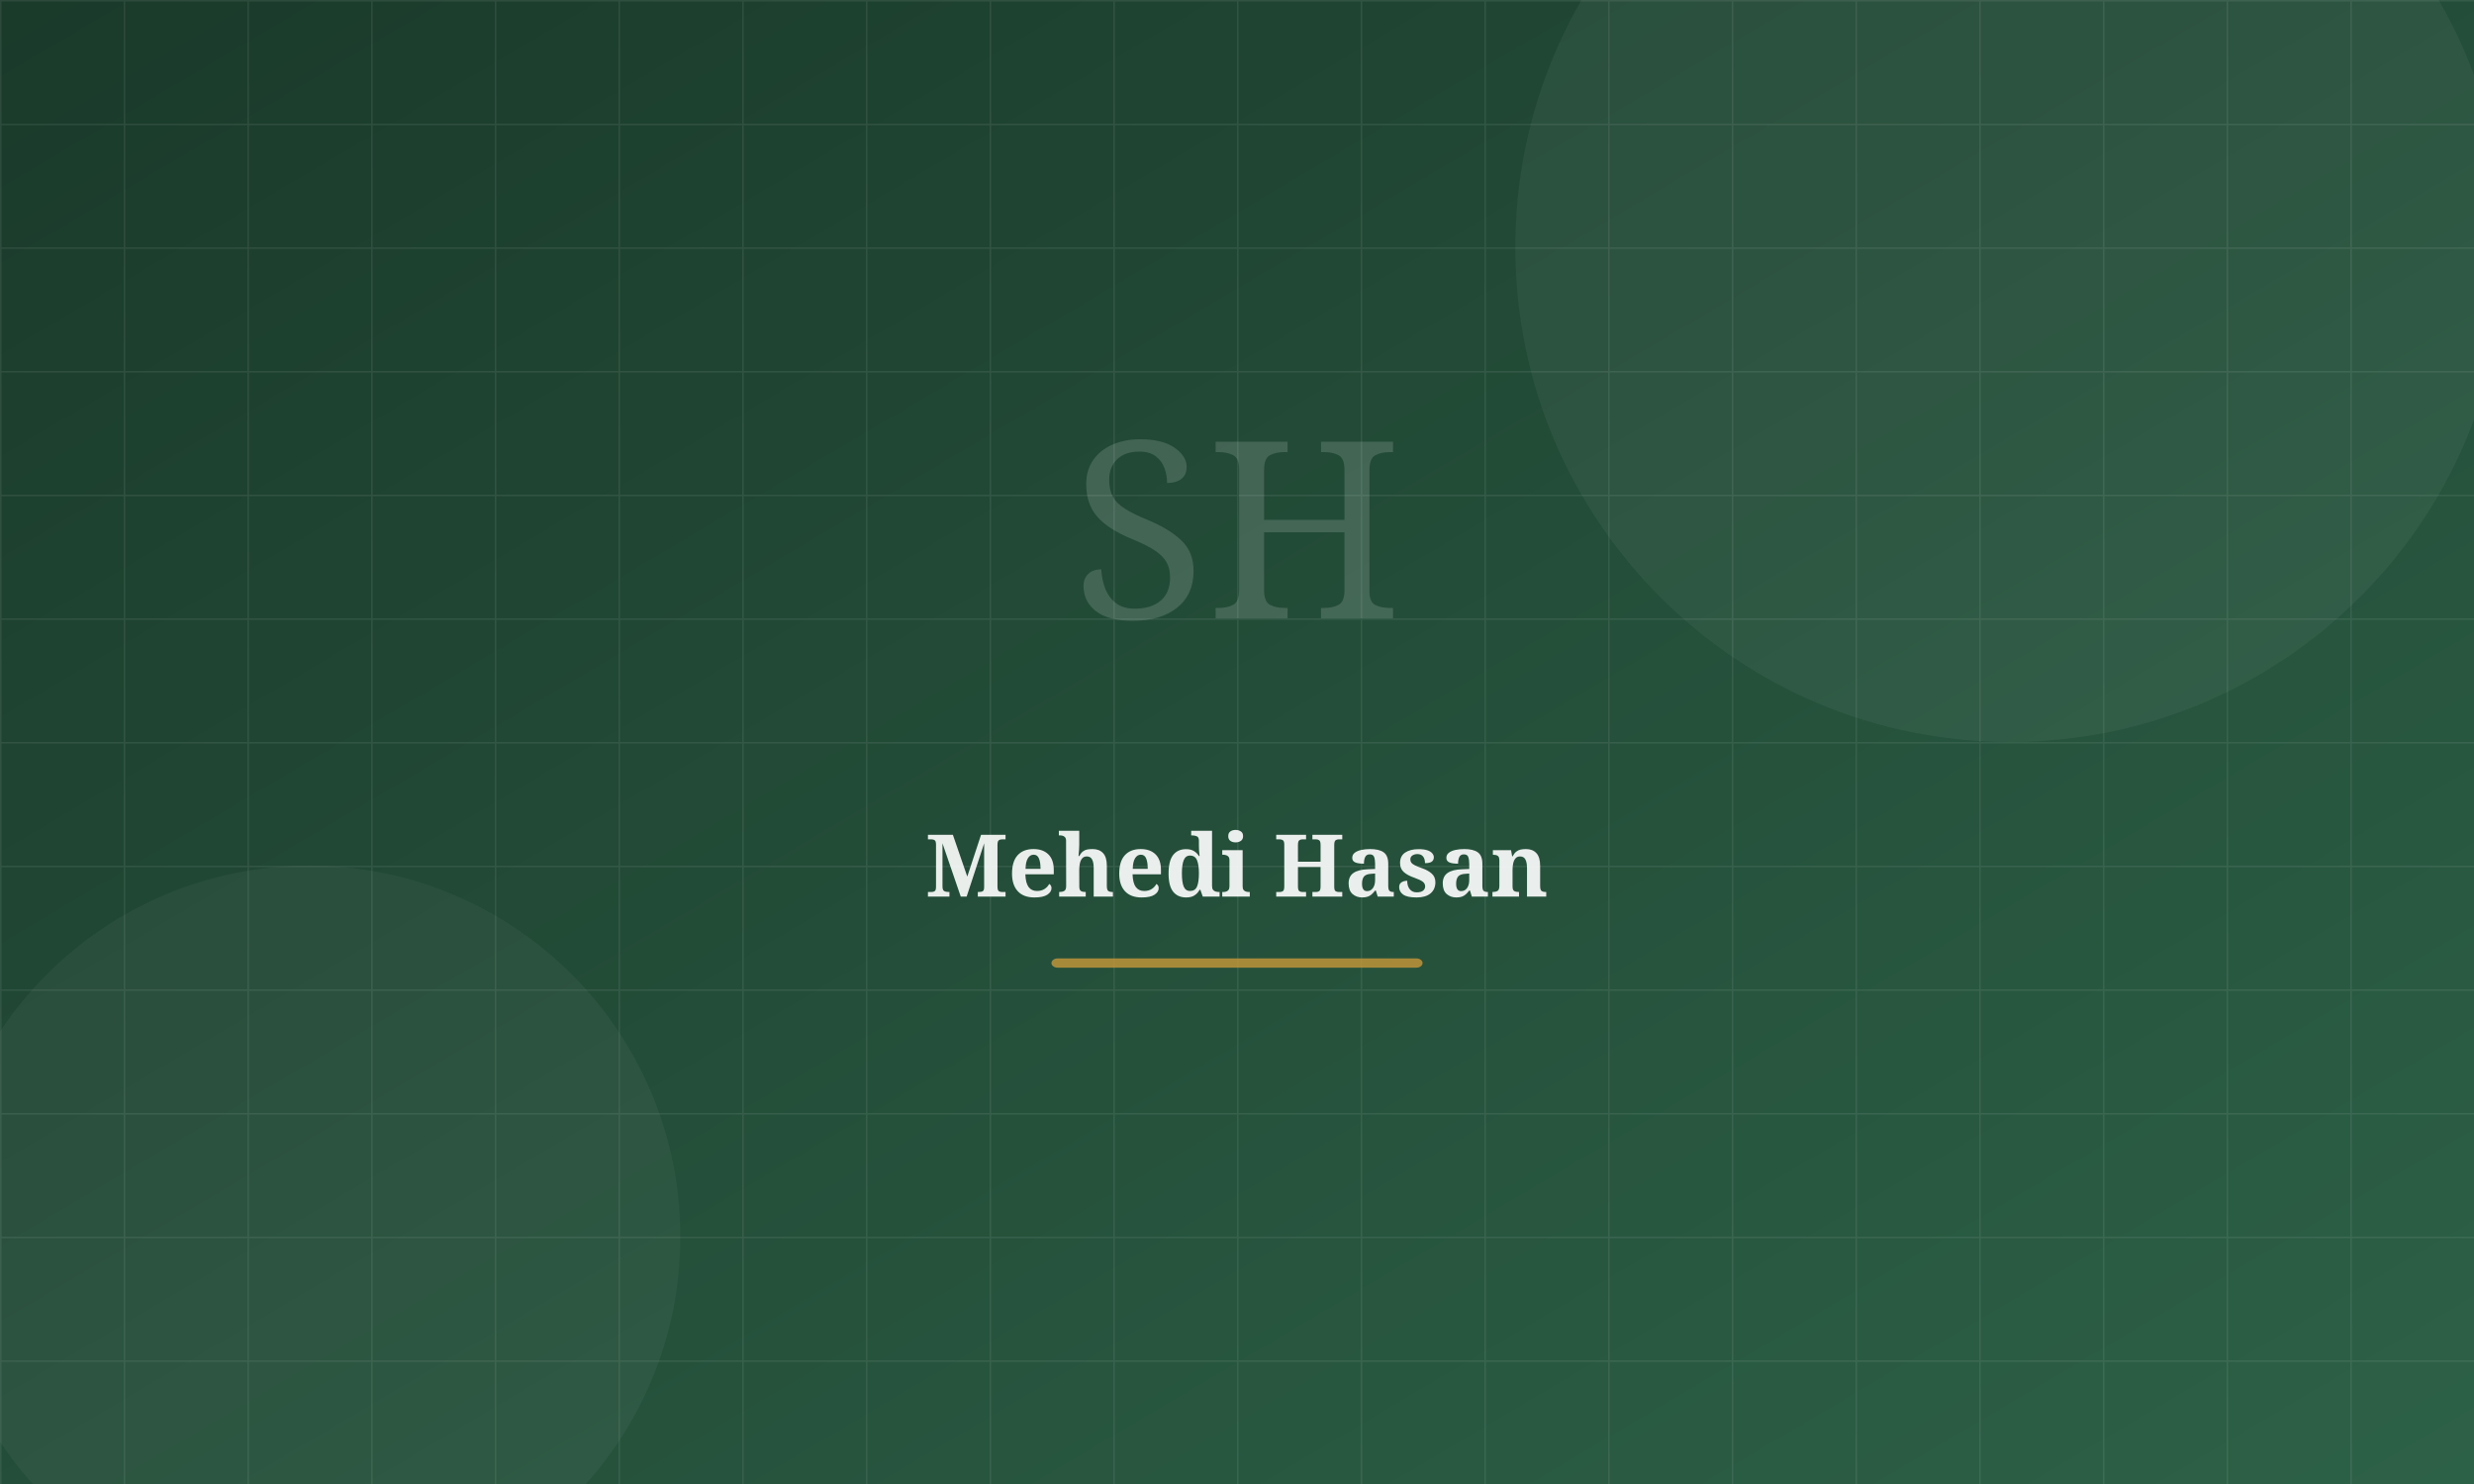
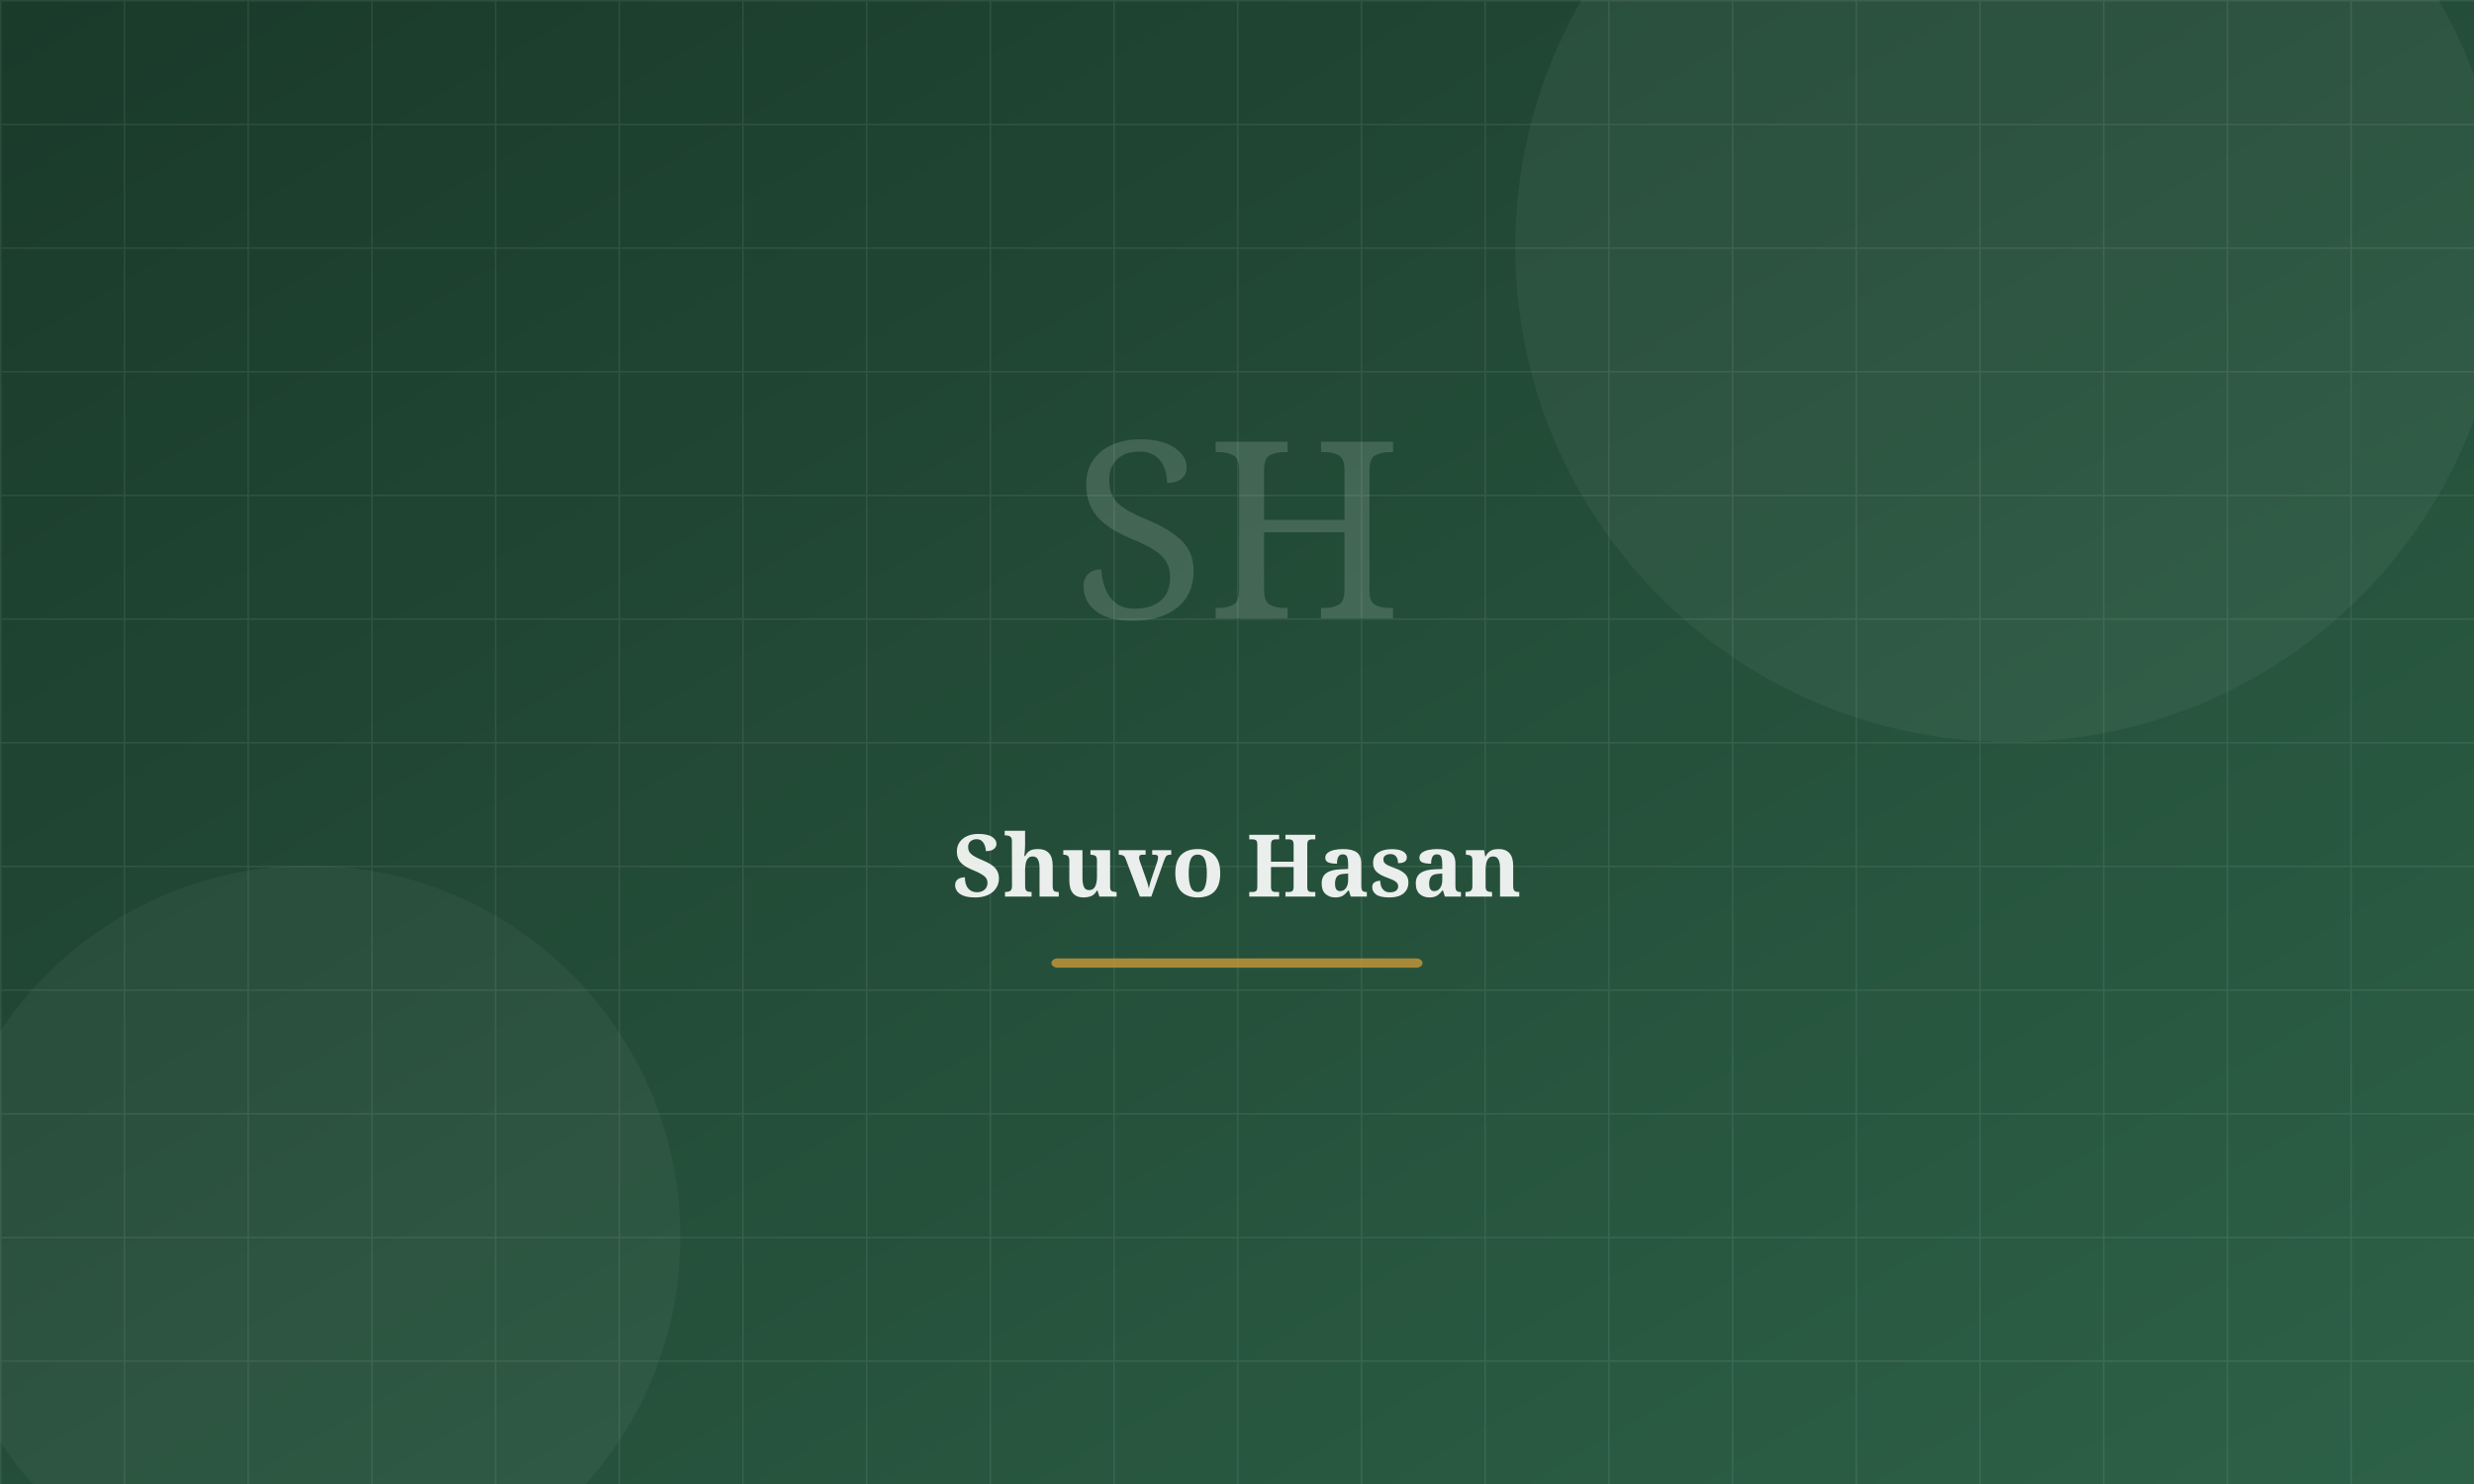
<svg xmlns="http://www.w3.org/2000/svg" viewBox="0 0 800 480" width="800" height="480">
  <defs>
    <linearGradient id="bg" x1="0%" y1="0%" x2="100%" y2="100%">
      <stop offset="0%" style="stop-color:#1a3a2a;stop-opacity:1" />
      <stop offset="100%" style="stop-color:#2d6147;stop-opacity:1" />
    </linearGradient>
    <pattern id="grid" width="40" height="40" patternUnits="userSpaceOnUse">
      <path d="M 40 0 L 0 0 0 40" fill="none" stroke="rgba(255,255,255,0.08)" stroke-width="1" />
    </pattern>
  </defs>
  <rect width="800" height="480" fill="url(#bg)" />
  <rect width="800" height="480" fill="url(#grid)" />
  <circle cx="650" cy="80" r="160" fill="rgba(255,255,255,0.05)" />
  <circle cx="100" cy="400" r="120" fill="rgba(255,255,255,0.04)" />
  <text x="400" y="200" font-family="Georgia,serif" font-size="80" fill="rgba(255,255,255,0.15)" text-anchor="middle">SH</text>
-   <text x="400" y="290" font-family="Georgia,serif" font-size="28" font-weight="bold" fill="rgba(255,255,255,0.9)" text-anchor="middle">Mehedi Hasan</text>
+   <text x="400" y="290" font-family="Georgia,serif" font-size="28" font-weight="bold" fill="rgba(255,255,255,0.9)" text-anchor="middle">Shuvo Hasan</text>
  <rect x="340" y="310" width="120" height="3" fill="rgba(200,151,58,0.8)" rx="2" />
</svg>
